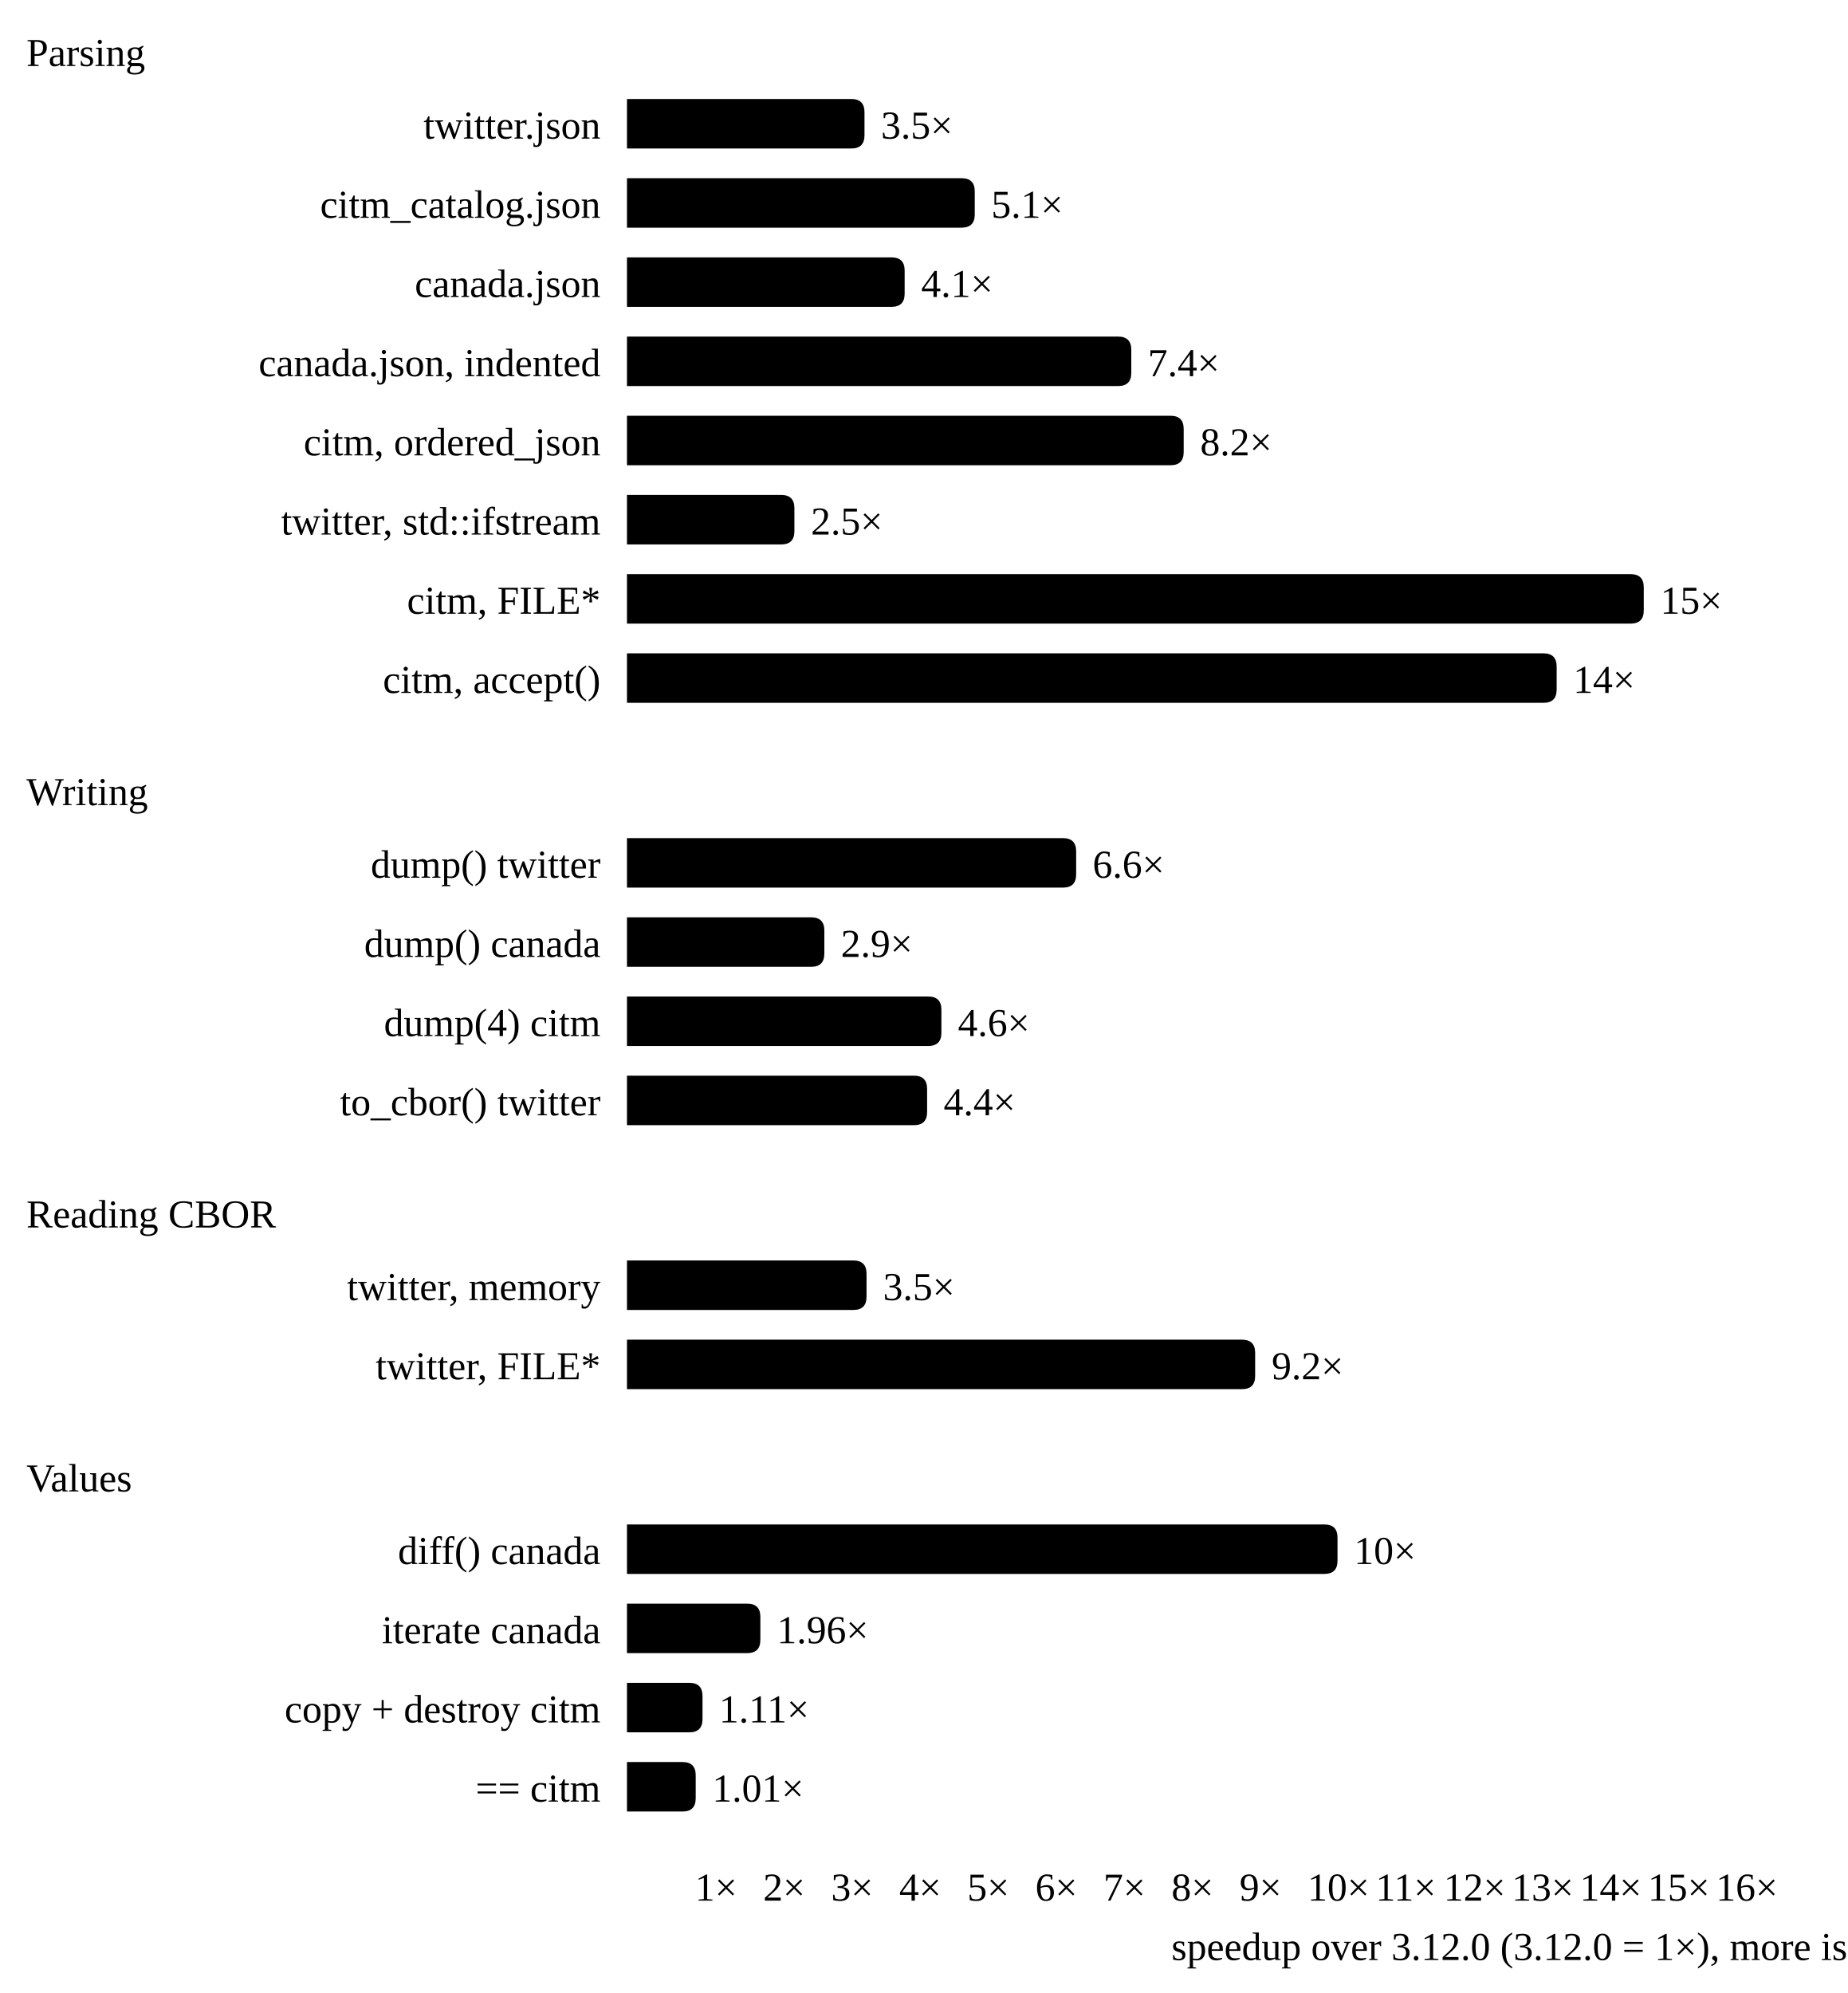
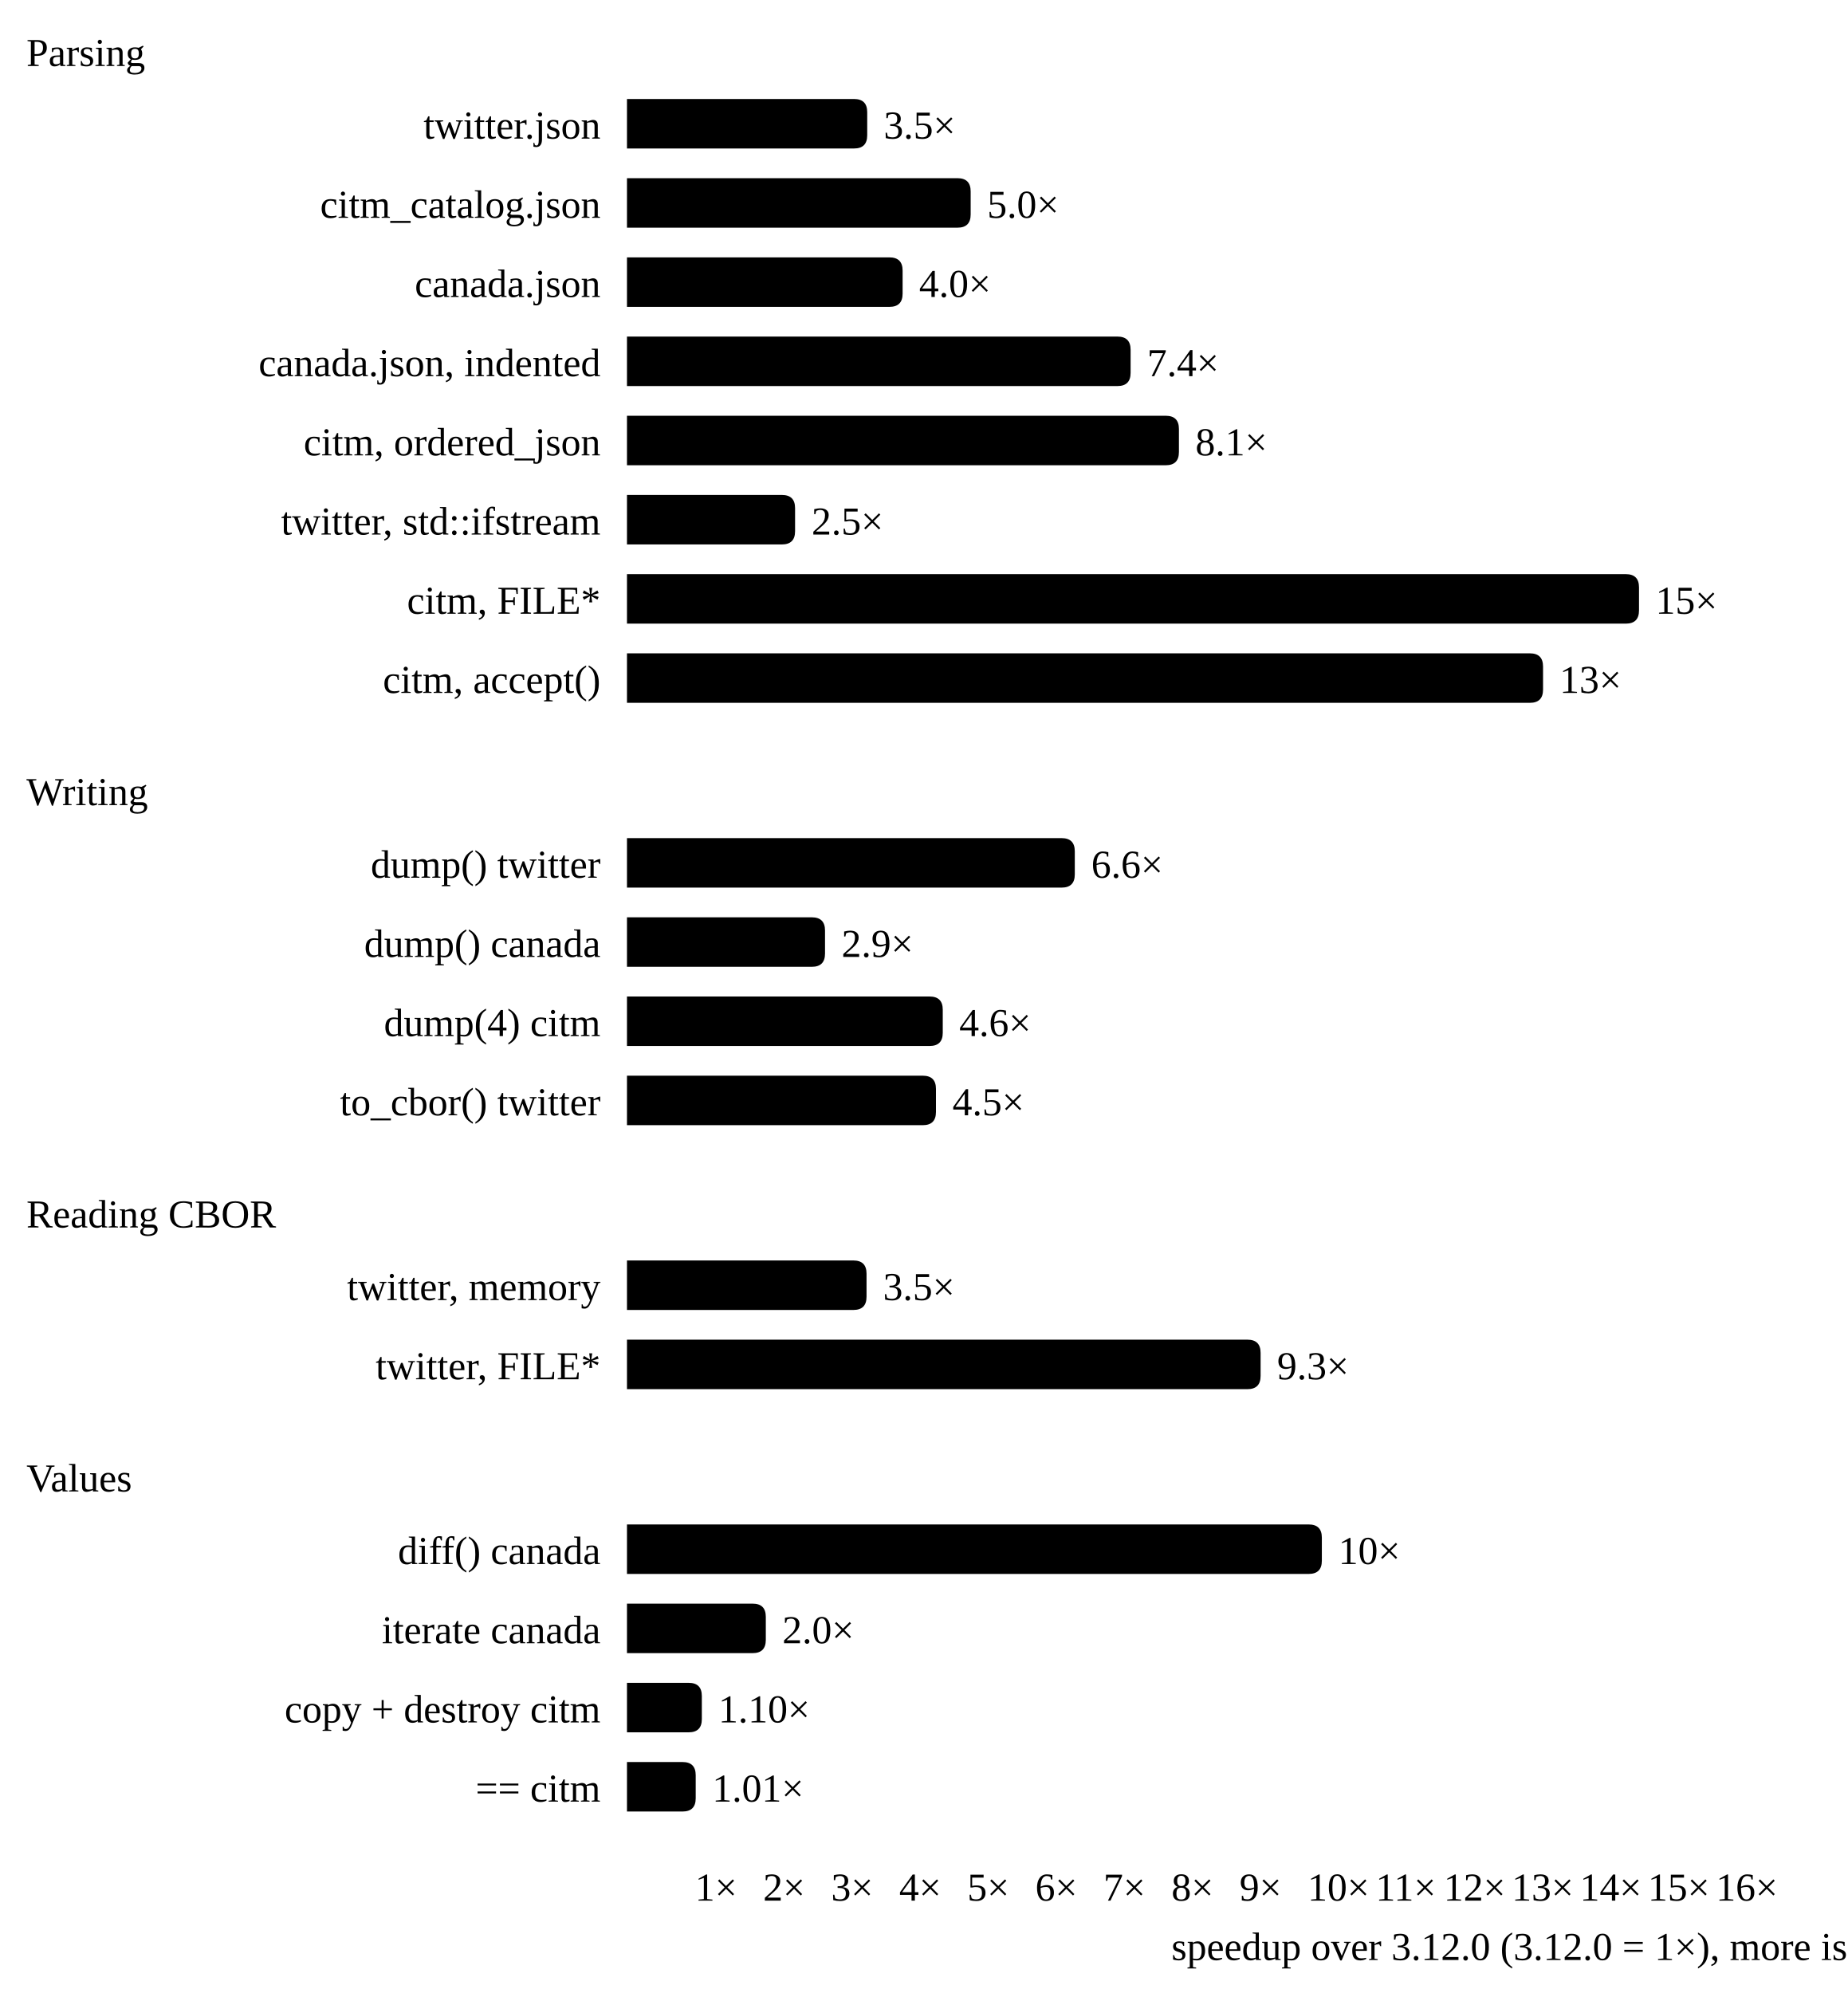
<svg xmlns="http://www.w3.org/2000/svg" class="nj-fig nj-charts nj-charts--blog" viewBox="0 0 560 604" role="img" aria-labelledby="nj-blog-overview nj-blog-overview-d">
  <text class="nj-charts-panel" x="8" y="20">Parsing</text>
  <text class="nj-charts-panel" x="8" y="244">Writing</text>
  <text class="nj-charts-panel" x="8" y="372">Reading C​BOR</text>
  <text class="nj-charts-panel" x="8" y="452">Values</text>
  <line class="nj-charts-grid" x1="210.625" y1="8" x2="210.625" y2="560" />
  <text class="nj-charts-tick" x="210.625" y="576">1×</text>
  <line class="nj-charts-grid" x1="231.25" y1="8" x2="231.25" y2="560" />
  <text class="nj-charts-tick" x="231.25" y="576">2×</text>
  <line class="nj-charts-grid" x1="251.875" y1="8" x2="251.875" y2="560" />
  <text class="nj-charts-tick" x="251.875" y="576">3×</text>
  <line class="nj-charts-grid" x1="272.5" y1="8" x2="272.5" y2="560" />
  <text class="nj-charts-tick" x="272.5" y="576">4×</text>
  <line class="nj-charts-grid" x1="293.125" y1="8" x2="293.125" y2="560" />
  <text class="nj-charts-tick" x="293.125" y="576">5×</text>
  <line class="nj-charts-grid" x1="313.75" y1="8" x2="313.75" y2="560" />
  <text class="nj-charts-tick" x="313.75" y="576">6×</text>
  <line class="nj-charts-grid" x1="334.375" y1="8" x2="334.375" y2="560" />
  <text class="nj-charts-tick" x="334.375" y="576">7×</text>
  <line class="nj-charts-grid" x1="355" y1="8" x2="355" y2="560" />
  <text class="nj-charts-tick" x="355" y="576">8×</text>
  <line class="nj-charts-grid" x1="375.625" y1="8" x2="375.625" y2="560" />
  <text class="nj-charts-tick" x="375.625" y="576">9×</text>
  <line class="nj-charts-grid" x1="396.25" y1="8" x2="396.25" y2="560" />
  <text class="nj-charts-tick" x="396.25" y="576">10×</text>
  <line class="nj-charts-grid" x1="416.875" y1="8" x2="416.875" y2="560" />
  <text class="nj-charts-tick" x="416.875" y="576">11×</text>
  <line class="nj-charts-grid" x1="437.5" y1="8" x2="437.5" y2="560" />
  <text class="nj-charts-tick" x="437.5" y="576">12×</text>
  <line class="nj-charts-grid" x1="458.125" y1="8" x2="458.125" y2="560" />
  <text class="nj-charts-tick" x="458.125" y="576">13×</text>
  <line class="nj-charts-grid" x1="478.75" y1="8" x2="478.75" y2="560" />
  <text class="nj-charts-tick" x="478.75" y="576">14×</text>
  <line class="nj-charts-grid" x1="499.375" y1="8" x2="499.375" y2="560" />
  <text class="nj-charts-tick" x="499.375" y="576">15×</text>
  <line class="nj-charts-grid" x1="520" y1="8" x2="520" y2="560" />
  <text class="nj-charts-tick" x="520" y="576">16×</text>
  <text class="nj-charts-rowlabel nj-charts-tick--r" x="182" y="42" text-anchor="end">twitter.json</text>
-   <path class="nj-charts-c1" d="M190 30 H257.981 Q261.981 30 261.981 34 V41 Q261.981 45 257.981 45 H190 Z" />
-   <text class="nj-charts-val" x="266.981" y="42">3.5×</text>
+   <path class="nj-charts-c1" d="M190 30 H258.806 Q262.806 30 262.806 34 V41 Q262.806 45 258.806 45 H190 Z" />
+   <text class="nj-charts-val" x="267.806" y="42">3.5×</text>
  <text class="nj-charts-rowlabel nj-charts-tick--r" x="182" y="66" text-anchor="end">citm_catalog.json</text>
-   <path class="nj-charts-c1" d="M190 54 H291.394 Q295.394 54 295.394 58 V65 Q295.394 69 291.394 69 H190 Z" />
-   <text class="nj-charts-val" x="300.394" y="66">5.1×</text>
+   <path class="nj-charts-c1" d="M190 54 H290.156 Q294.156 54 294.156 58 V65 Q294.156 69 290.156 69 H190 Z" />
+   <text class="nj-charts-val" x="299.156" y="66">5.0×</text>
  <text class="nj-charts-rowlabel nj-charts-tick--r" x="182" y="90" text-anchor="end">canada.json</text>
-   <path class="nj-charts-c1" d="M190 78 H270.15 Q274.15 78 274.15 82 V89 Q274.15 93 270.15 93 H190 Z" />
-   <text class="nj-charts-val" x="279.15" y="90">4.1×</text>
+   <path class="nj-charts-c1" d="M190 78 H269.531 Q273.531 78 273.531 82 V89 Q273.531 93 269.531 93 H190 Z" />
+   <text class="nj-charts-val" x="278.531" y="90">4.0×</text>
  <text class="nj-charts-rowlabel nj-charts-tick--r" x="182" y="114" text-anchor="end">canada.json, indented</text>
-   <path class="nj-charts-c1" d="M190 102 H338.831 Q342.831 102 342.831 106 V113 Q342.831 117 338.831 117 H190 Z" />
-   <text class="nj-charts-val" x="347.831" y="114">7.4×</text>
+   <path class="nj-charts-c1" d="M190 102 H338.625 Q342.625 102 342.625 106 V113 Q342.625 117 338.625 117 H190 Z" />
+   <text class="nj-charts-val" x="347.625" y="114">7.4×</text>
  <text class="nj-charts-rowlabel nj-charts-tick--r" x="182" y="138" text-anchor="end">citm, ordered_json</text>
-   <path class="nj-charts-c1" d="M190 126 H354.712 Q358.712 126 358.712 130 V137 Q358.712 141 354.712 141 H190 Z" />
-   <text class="nj-charts-val" x="363.712" y="138">8.2×</text>
+   <path class="nj-charts-c1" d="M190 126 H353.269 Q357.269 126 357.269 130 V137 Q357.269 141 353.269 141 H190 Z" />
+   <text class="nj-charts-val" x="362.269" y="138">8.1×</text>
  <text class="nj-charts-rowlabel nj-charts-tick--r" x="182" y="162" text-anchor="end">twitter, std::ifstream</text>
-   <path class="nj-charts-c1" d="M190 150 H236.738 Q240.738 150 240.738 154 V161 Q240.738 165 236.738 165 H190 Z" />
-   <text class="nj-charts-val" x="245.738" y="162">2.5×</text>
+   <path class="nj-charts-c1" d="M190 150 H236.944 Q240.944 150 240.944 154 V161 Q240.944 165 236.944 165 H190 Z" />
+   <text class="nj-charts-val" x="245.944" y="162">2.5×</text>
  <text class="nj-charts-rowlabel nj-charts-tick--r" x="182" y="186" text-anchor="end">citm, FILE*</text>
-   <path class="nj-charts-c1" d="M190 174 H494.137 Q498.137 174 498.137 178 V185 Q498.137 189 494.137 189 H190 Z" />
-   <text class="nj-charts-val" x="503.137" y="186">15×</text>
+   <path class="nj-charts-c1" d="M190 174 H492.694 Q496.694 174 496.694 178 V185 Q496.694 189 492.694 189 H190 Z" />
+   <text class="nj-charts-val" x="501.694" y="186">15×</text>
  <text class="nj-charts-rowlabel nj-charts-tick--r" x="182" y="210" text-anchor="end">citm, accept()</text>
-   <path class="nj-charts-c1" d="M190 198 H467.738 Q471.738 198 471.738 202 V209 Q471.738 213 467.738 213 H190 Z" />
-   <text class="nj-charts-val" x="476.738" y="210">14×</text>
+   <path class="nj-charts-c1" d="M190 198 H463.613 Q467.613 198 467.613 202 V209 Q467.613 213 463.613 213 H190 Z" />
+   <text class="nj-charts-val" x="472.613" y="210">13×</text>
  <text class="nj-charts-rowlabel nj-charts-tick--r" x="182" y="266" text-anchor="end">dump() twitter</text>
-   <path class="nj-charts-c1" d="M190 254 H322.125 Q326.125 254 326.125 258 V265 Q326.125 269 322.125 269 H190 Z" />
-   <text class="nj-charts-val" x="331.125" y="266">6.6×</text>
+   <path class="nj-charts-c1" d="M190 254 H321.712 Q325.712 254 325.712 258 V265 Q325.712 269 321.712 269 H190 Z" />
+   <text class="nj-charts-val" x="330.712" y="266">6.6×</text>
  <text class="nj-charts-rowlabel nj-charts-tick--r" x="182" y="290" text-anchor="end">dump() canada</text>
-   <path class="nj-charts-c1" d="M190 278 H245.812 Q249.812 278 249.812 282 V289 Q249.812 293 245.812 293 H190 Z" />
-   <text class="nj-charts-val" x="254.812" y="290">2.9×</text>
+   <path class="nj-charts-c1" d="M190 278 H246.019 Q250.019 278 250.019 282 V289 Q250.019 293 246.019 293 H190 Z" />
+   <text class="nj-charts-val" x="255.019" y="290">2.9×</text>
  <text class="nj-charts-rowlabel nj-charts-tick--r" x="182" y="314" text-anchor="end">dump(4) citm</text>
-   <path class="nj-charts-c1" d="M190 302 H281.288 Q285.288 302 285.288 306 V313 Q285.288 317 281.288 317 H190 Z" />
-   <text class="nj-charts-val" x="290.288" y="314">4.6×</text>
+   <path class="nj-charts-c1" d="M190 302 H281.7 Q285.7 302 285.7 306 V313 Q285.7 317 281.7 317 H190 Z" />
+   <text class="nj-charts-val" x="290.7" y="314">4.6×</text>
  <text class="nj-charts-rowlabel nj-charts-tick--r" x="182" y="338" text-anchor="end">to_cbor() twitter</text>
-   <path class="nj-charts-c1" d="M190 326 H276.956 Q280.956 326 280.956 330 V337 Q280.956 341 276.956 341 H190 Z" />
-   <text class="nj-charts-val" x="285.956" y="338">4.4×</text>
+   <path class="nj-charts-c1" d="M190 326 H279.637 Q283.637 326 283.637 330 V337 Q283.637 341 279.637 341 H190 Z" />
+   <text class="nj-charts-val" x="288.637" y="338">4.5×</text>
  <text class="nj-charts-rowlabel nj-charts-tick--r" x="182" y="394" text-anchor="end">twitter, memory</text>
  <path class="nj-charts-c1" d="M190 382 H258.6 Q262.6 382 262.6 386 V393 Q262.6 397 258.6 397 H190 Z" />
  <text class="nj-charts-val" x="267.6" y="394">3.5×</text>
  <text class="nj-charts-rowlabel nj-charts-tick--r" x="182" y="418" text-anchor="end">twitter, FILE*</text>
-   <path class="nj-charts-c1" d="M190 406 H376.369 Q380.369 406 380.369 410 V417 Q380.369 421 376.369 421 H190 Z" />
-   <text class="nj-charts-val" x="385.369" y="418">9.2×</text>
+   <path class="nj-charts-c1" d="M190 406 H378.019 Q382.019 406 382.019 410 V417 Q382.019 421 378.019 421 H190 Z" />
+   <text class="nj-charts-val" x="387.019" y="418">9.3×</text>
  <text class="nj-charts-rowlabel nj-charts-tick--r" x="182" y="474" text-anchor="end">diff() canada</text>
-   <path class="nj-charts-c1" d="M190 462 H401.325 Q405.325 462 405.325 466 V473 Q405.325 477 401.325 477 H190 Z" />
-   <text class="nj-charts-val" x="410.325" y="474">10×</text>
+   <path class="nj-charts-c1" d="M190 462 H396.581 Q400.581 462 400.581 466 V473 Q400.581 477 396.581 477 H190 Z" />
+   <text class="nj-charts-val" x="405.581" y="474">10×</text>
  <text class="nj-charts-rowlabel nj-charts-tick--r" x="182" y="498" text-anchor="end">iterate canada</text>
-   <path class="nj-charts-c1" d="M190 486 H226.425 Q230.425 486 230.425 490 V497 Q230.425 501 226.425 501 H190 Z" />
-   <text class="nj-charts-val" x="235.425" y="498">1.96×</text>
+   <path class="nj-charts-c1" d="M190 486 H228.075 Q232.075 486 232.075 490 V497 Q232.075 501 228.075 501 H190 Z" />
+   <text class="nj-charts-val" x="237.075" y="498">2.0×</text>
  <text class="nj-charts-rowlabel nj-charts-tick--r" x="182" y="522" text-anchor="end">copy + destroy citm</text>
-   <path class="nj-charts-c1" d="M190 510 H208.894 Q212.894 510 212.894 514 V521 Q212.894 525 208.894 525 H190 Z" />
-   <text class="nj-charts-val" x="217.894" y="522">1.11×</text>
+   <path class="nj-charts-c1" d="M190 510 H208.688 Q212.688 510 212.688 514 V521 Q212.688 525 208.688 525 H190 Z" />
+   <text class="nj-charts-val" x="217.688" y="522">1.10×</text>
  <text class="nj-charts-rowlabel nj-charts-tick--r" x="182" y="546" text-anchor="end">== citm</text>
  <path class="nj-charts-c1" d="M190 534 H206.831 Q210.831 534 210.831 538 V545 Q210.831 549 206.831 549 H190 Z" />
  <text class="nj-charts-val" x="215.831" y="546">1.01×</text>
  <line class="nj-charts-ref" x1="210.625" y1="8" x2="210.625" y2="560" />
  <line class="nj-charts-zero" x1="190" y1="8" x2="190" y2="560" />
  <text class="nj-charts-tick" x="355" y="594">speedup over 3.12.0 (3.12.0 = 1×), more is better</text>
</svg>
